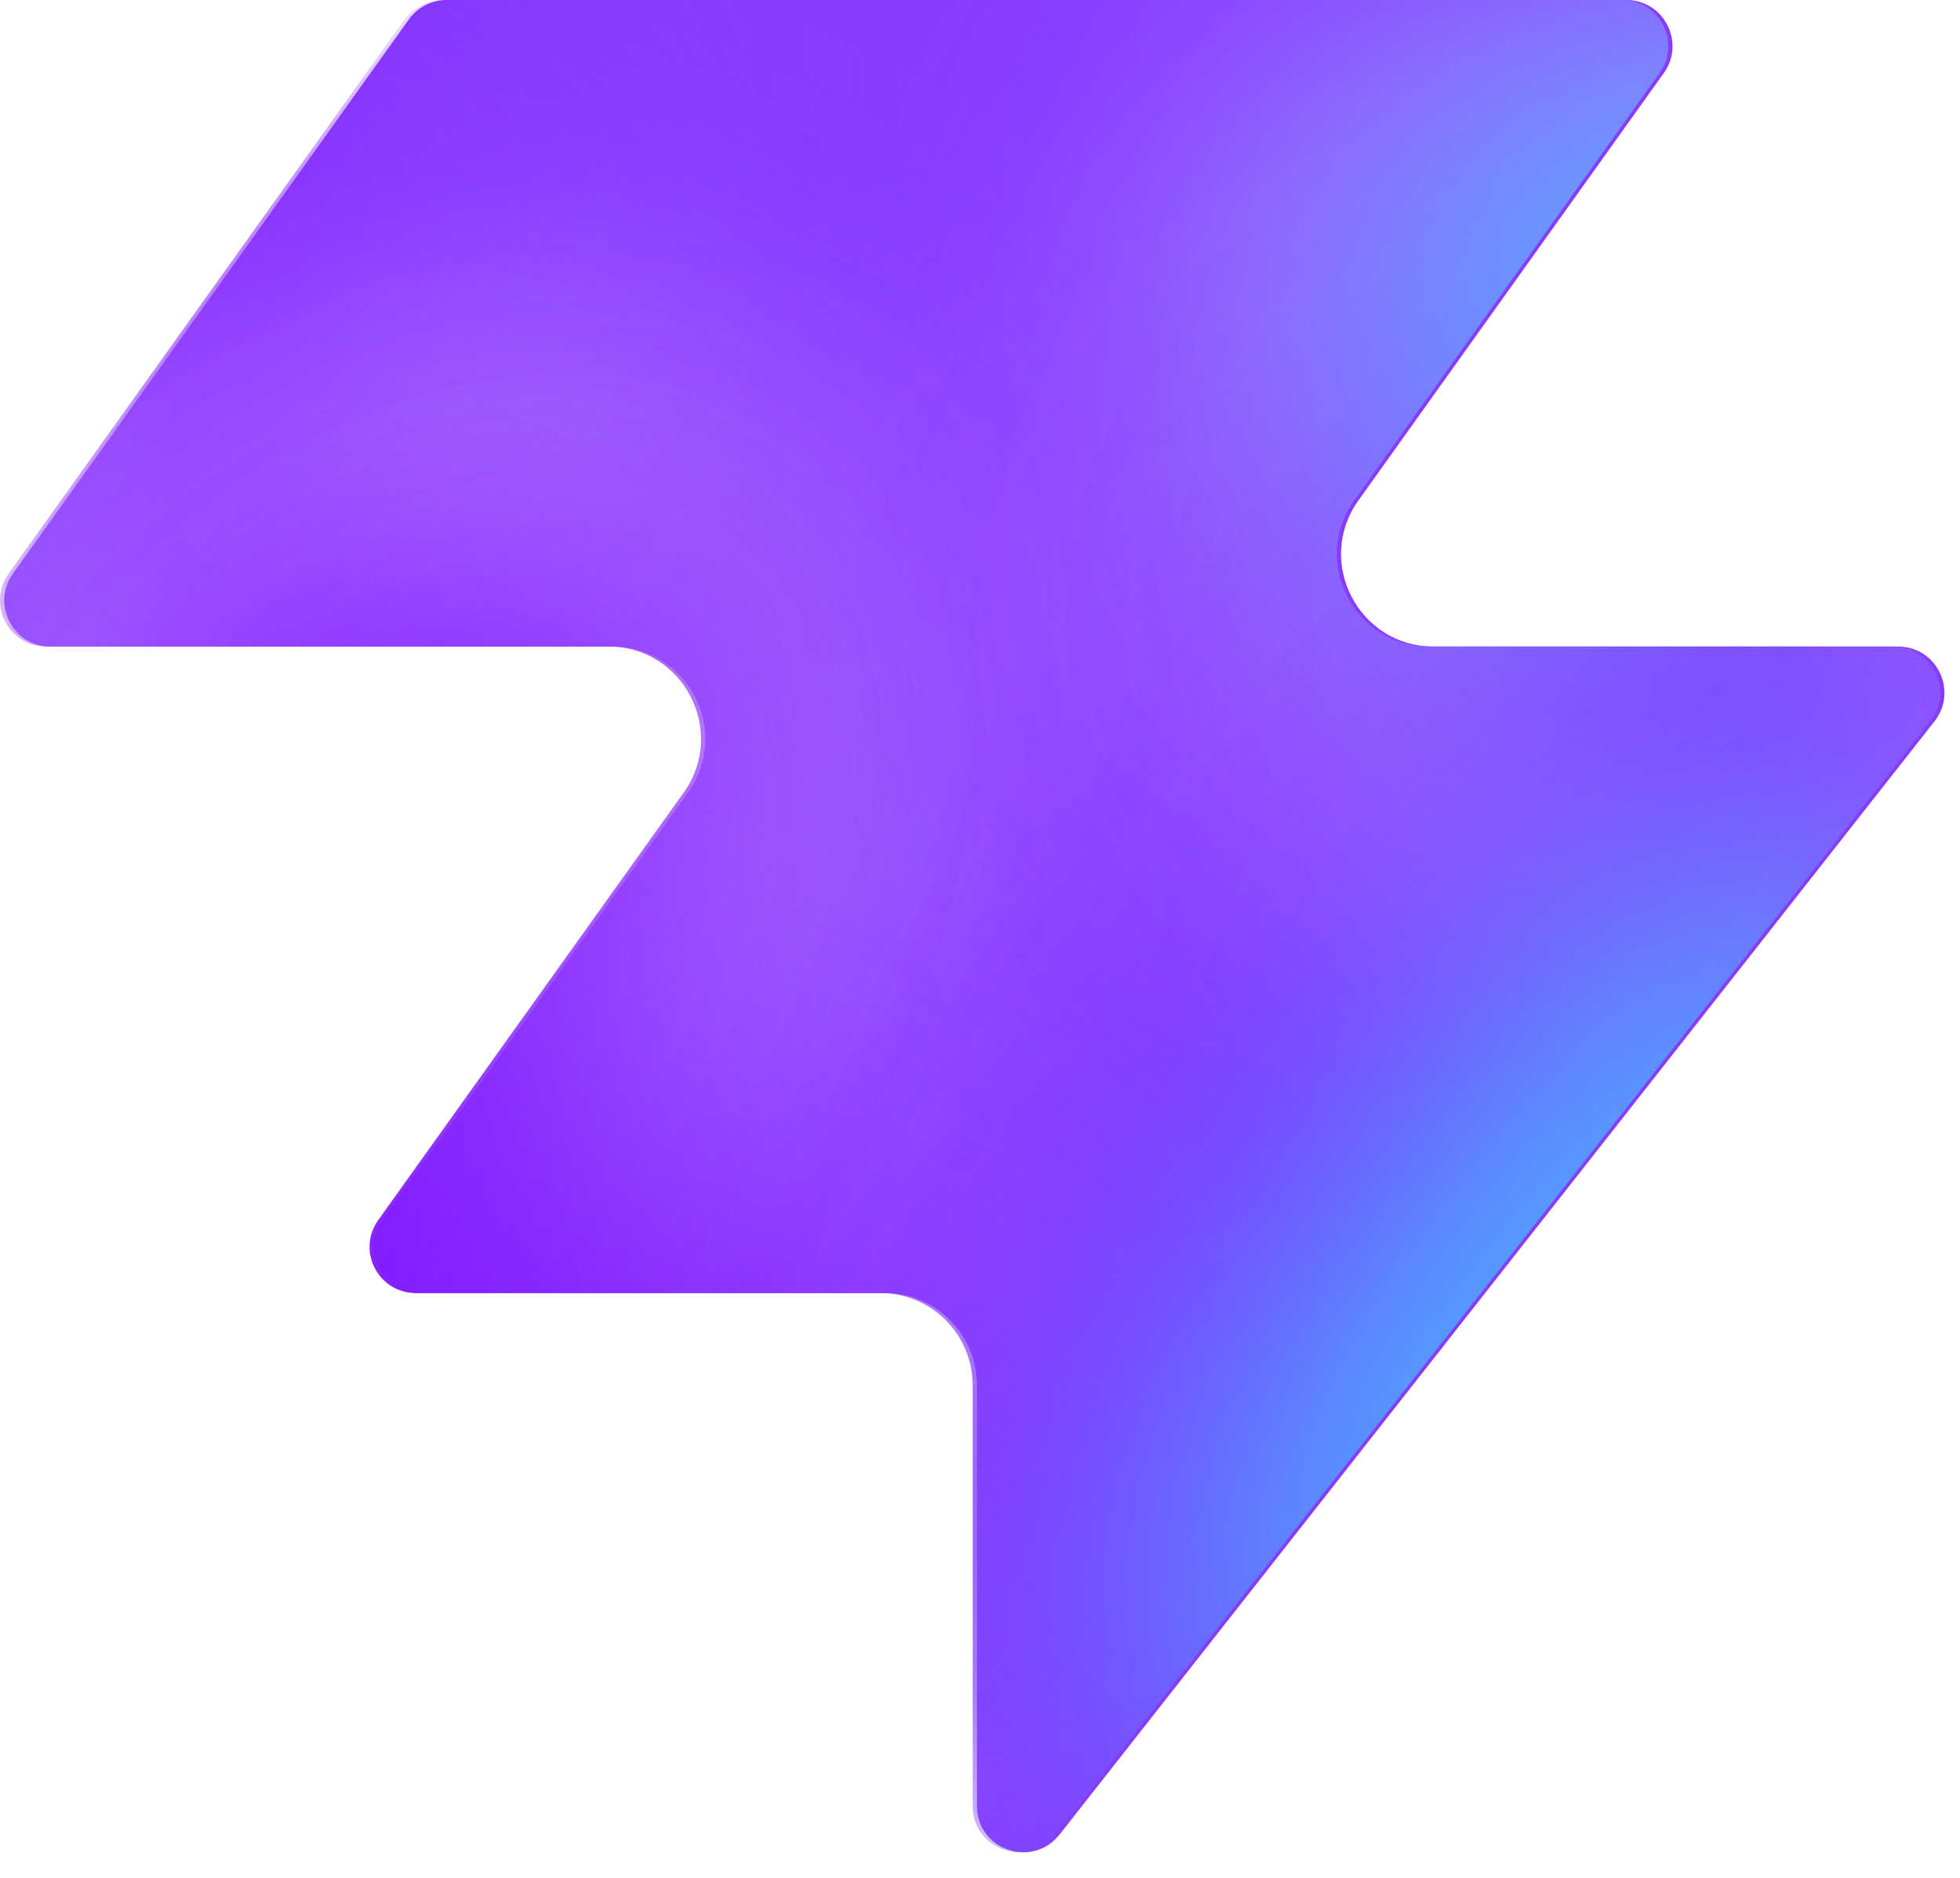
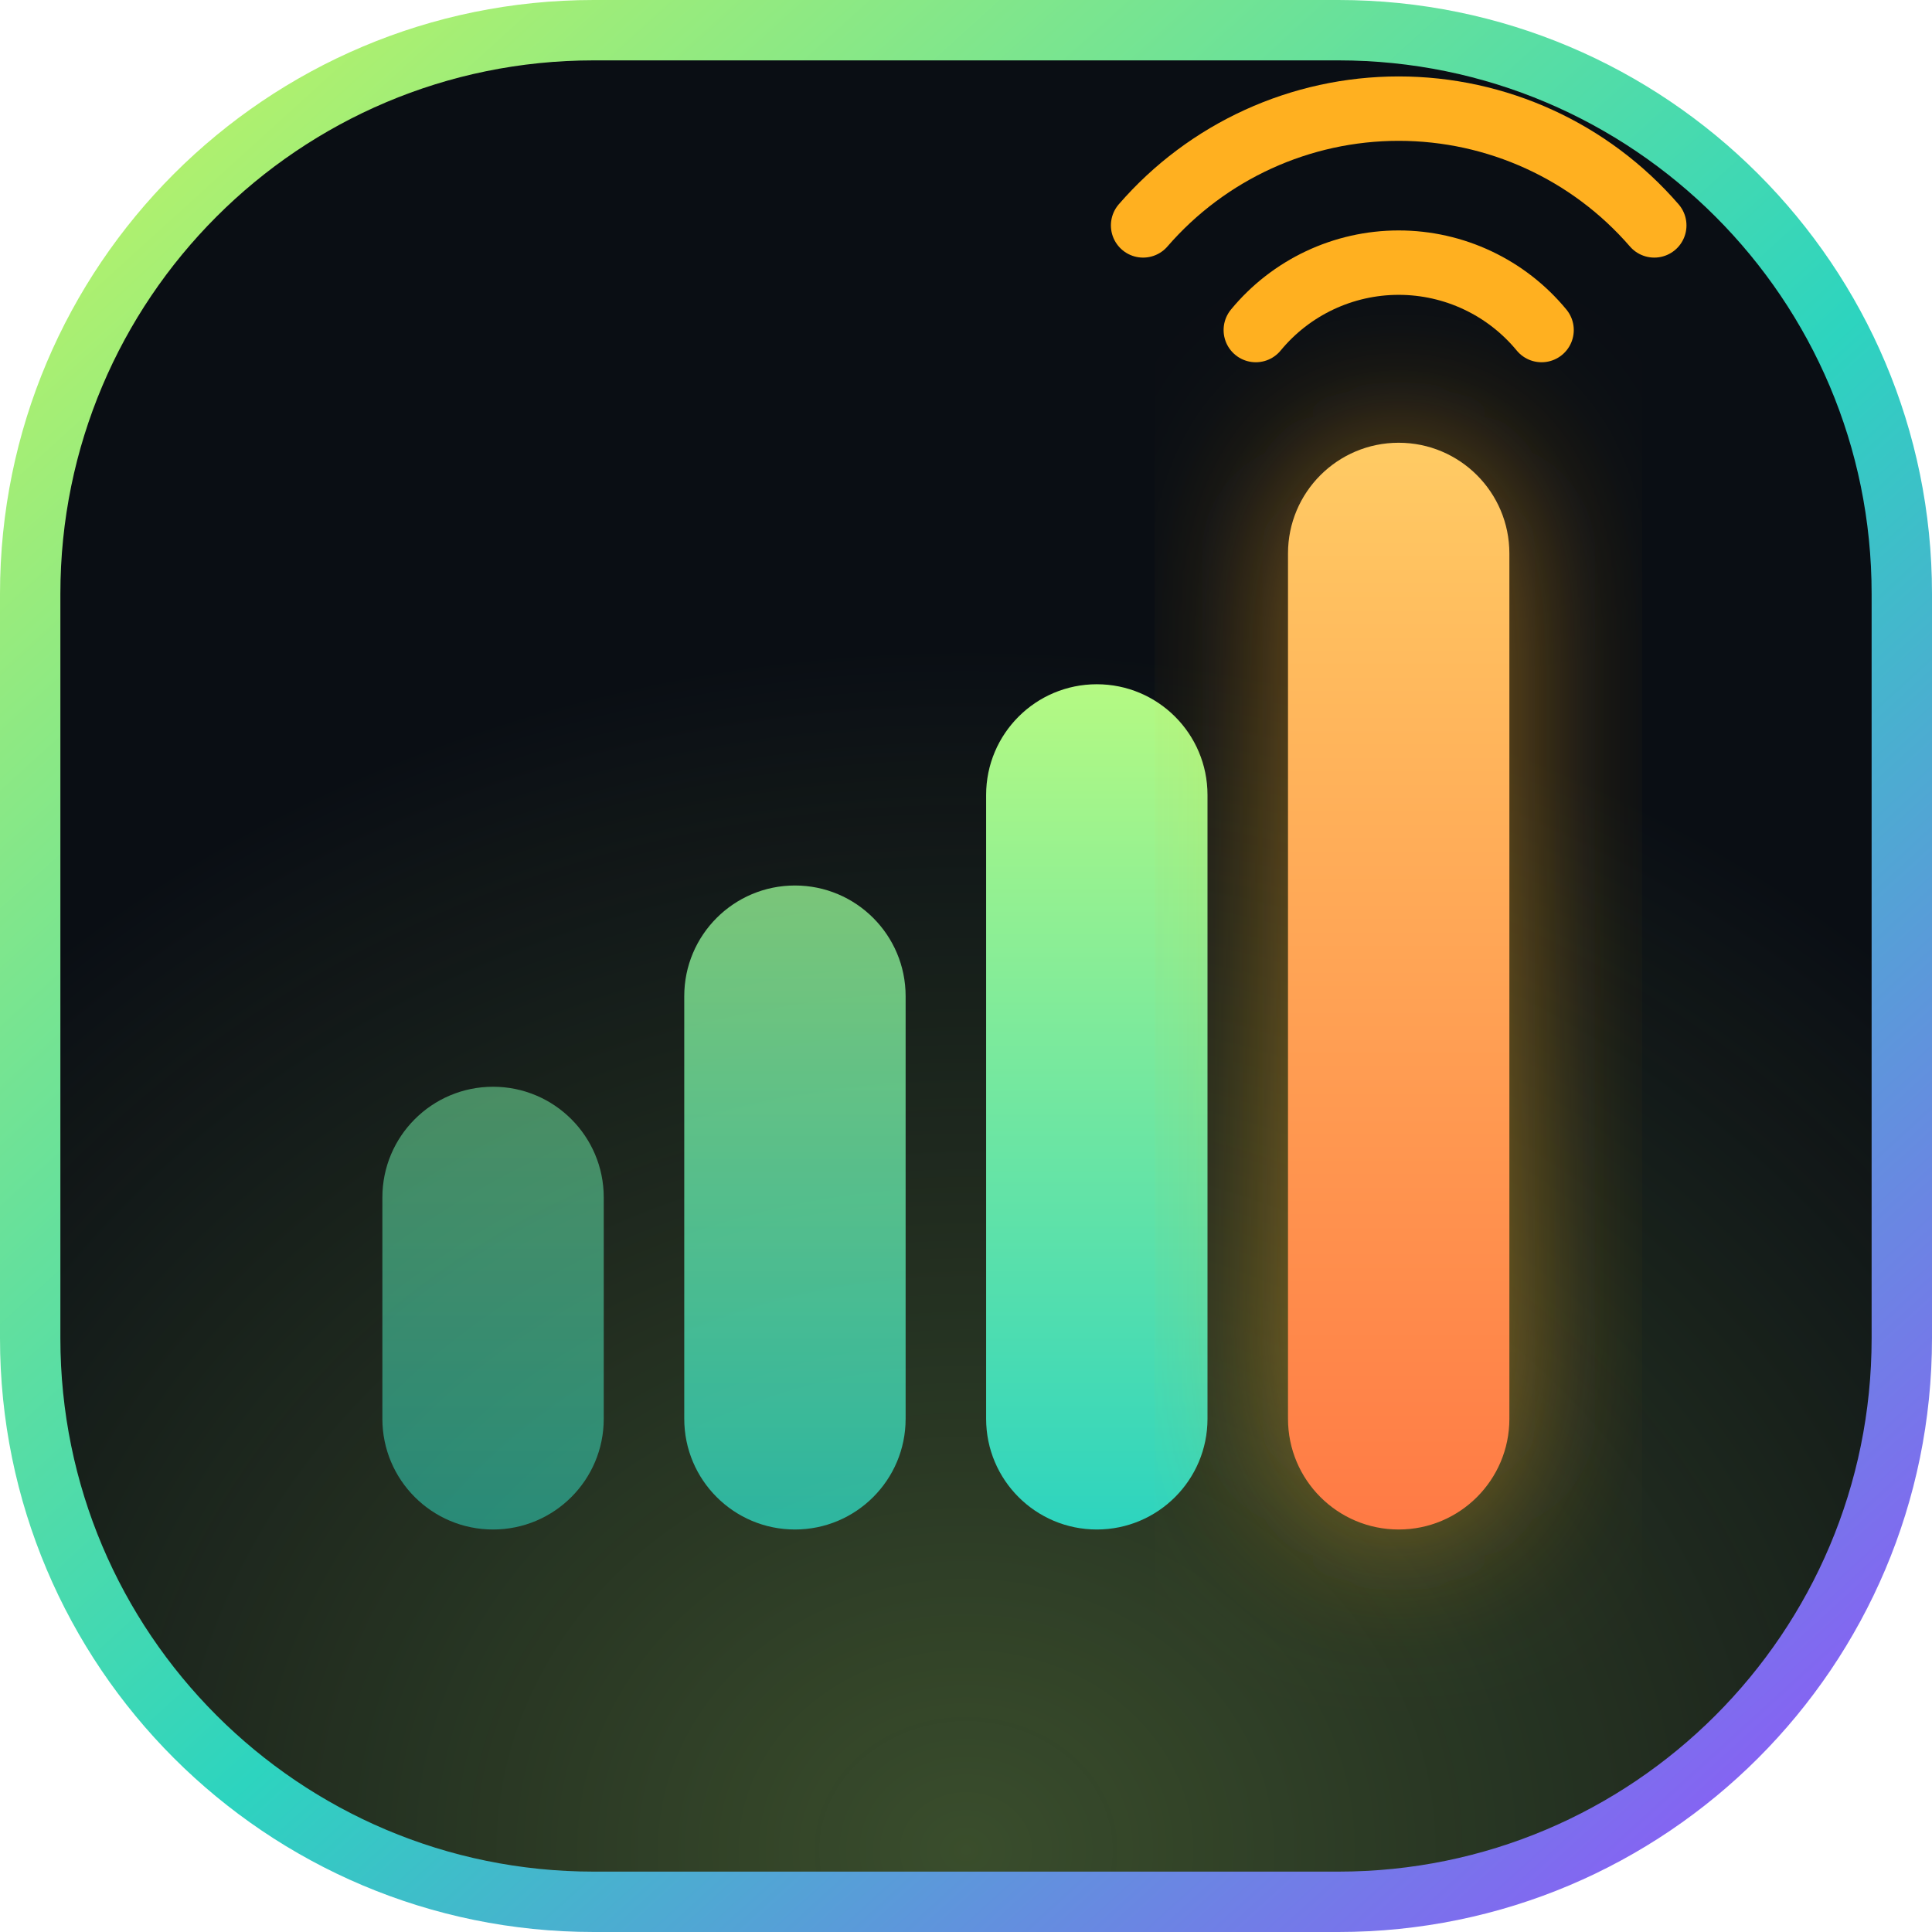
- <svg xmlns="http://www.w3.org/2000/svg" width="48" height="46" fill="none" viewBox="0 0 48 46">
-   <path fill="#863bff" d="M25.946 44.938c-.664.845-2.021.375-2.021-.698V33.937a2.26 2.26 0 0 0-2.262-2.262H10.287c-.92 0-1.456-1.04-.92-1.788l7.48-10.471c1.07-1.497 0-3.578-1.842-3.578H1.237c-.92 0-1.456-1.04-.92-1.788L10.013.474c.214-.297.556-.474.92-.474h28.894c.92 0 1.456 1.04.92 1.788l-7.48 10.471c-1.07 1.498 0 3.579 1.842 3.579h11.377c.943 0 1.473 1.088.89 1.83L25.947 44.94z" style="fill:#863bff;fill:color(display-p3 .525 .23 1);fill-opacity:1" />
-   <mask id="a" width="48" height="46" x="0" y="0" maskUnits="userSpaceOnUse" style="mask-type:alpha">
-     <path fill="#000" d="M25.842 44.938c-.664.844-2.021.375-2.021-.698V33.937a2.26 2.26 0 0 0-2.262-2.262H10.183c-.92 0-1.456-1.04-.92-1.788l7.48-10.471c1.07-1.498 0-3.579-1.842-3.579H1.133c-.92 0-1.456-1.04-.92-1.787L9.91.473c.214-.297.556-.474.92-.474h28.894c.92 0 1.456 1.04.92 1.788l-7.48 10.471c-1.07 1.498 0 3.578 1.842 3.578h11.377c.943 0 1.473 1.088.89 1.832L25.843 44.94z" style="fill:#000;fill-opacity:1" />
-   </mask>
-   <g mask="url(#a)">
-     <g filter="url(#b)">
-       <ellipse cx="5.508" cy="14.704" fill="#ede6ff" rx="5.508" ry="14.704" style="fill:#ede6ff;fill:color(display-p3 .927 .903 1);fill-opacity:1" transform="matrix(.00324 1 1 -.00324 -4.47 31.516)" />
-     </g>
-     <g filter="url(#c)">
-       <ellipse cx="10.399" cy="29.851" fill="#ede6ff" rx="10.399" ry="29.851" style="fill:#ede6ff;fill:color(display-p3 .927 .903 1);fill-opacity:1" transform="matrix(.00324 1 1 -.00324 -39.328 7.883)" />
-     </g>
-     <g filter="url(#d)">
-       <ellipse cx="5.508" cy="30.487" fill="#7e14ff" rx="5.508" ry="30.487" style="fill:#7e14ff;fill:color(display-p3 .492 .077 1);fill-opacity:1" transform="rotate(89.814 -25.913 -14.639)scale(1 -1)" />
-     </g>
-     <g filter="url(#e)">
-       <ellipse cx="5.508" cy="30.599" fill="#7e14ff" rx="5.508" ry="30.599" style="fill:#7e14ff;fill:color(display-p3 .492 .077 1);fill-opacity:1" transform="rotate(89.814 -32.644 -3.334)scale(1 -1)" />
-     </g>
-     <g filter="url(#f)">
-       <ellipse cx="5.508" cy="30.599" fill="#7e14ff" rx="5.508" ry="30.599" style="fill:#7e14ff;fill:color(display-p3 .492 .077 1);fill-opacity:1" transform="matrix(.00324 1 1 -.00324 -34.34 30.47)" />
-     </g>
-     <g filter="url(#g)">
-       <ellipse cx="14.072" cy="22.078" fill="#ede6ff" rx="14.072" ry="22.078" style="fill:#ede6ff;fill:color(display-p3 .927 .903 1);fill-opacity:1" transform="rotate(93.35 24.506 48.493)scale(-1 1)" />
-     </g>
-     <g filter="url(#h)">
-       <ellipse cx="3.47" cy="21.501" fill="#7e14ff" rx="3.47" ry="21.501" style="fill:#7e14ff;fill:color(display-p3 .492 .077 1);fill-opacity:1" transform="rotate(89.009 28.708 47.59)scale(-1 1)" />
-     </g>
-     <g filter="url(#i)">
-       <ellipse cx="3.47" cy="21.501" fill="#7e14ff" rx="3.47" ry="21.501" style="fill:#7e14ff;fill:color(display-p3 .492 .077 1);fill-opacity:1" transform="rotate(89.009 28.708 47.59)scale(-1 1)" />
-     </g>
-     <g filter="url(#j)">
-       <ellipse cx=".387" cy="8.972" fill="#7e14ff" rx="4.407" ry="29.108" style="fill:#7e14ff;fill:color(display-p3 .492 .077 1);fill-opacity:1" transform="rotate(39.51 .387 8.972)" />
-     </g>
-     <g filter="url(#k)">
-       <ellipse cx="47.523" cy="-6.092" fill="#7e14ff" rx="4.407" ry="29.108" style="fill:#7e14ff;fill:color(display-p3 .492 .077 1);fill-opacity:1" transform="rotate(37.892 47.523 -6.092)" />
-     </g>
-     <g filter="url(#l)">
-       <ellipse cx="41.412" cy="6.333" fill="#47bfff" rx="5.971" ry="9.665" style="fill:#47bfff;fill:color(display-p3 .28 .748 1);fill-opacity:1" transform="rotate(37.892 41.412 6.333)" />
-     </g>
-     <g filter="url(#m)">
-       <ellipse cx="-1.879" cy="38.332" fill="#7e14ff" rx="4.407" ry="29.108" style="fill:#7e14ff;fill:color(display-p3 .492 .077 1);fill-opacity:1" transform="rotate(37.892 -1.88 38.332)" />
-     </g>
-     <g filter="url(#n)">
-       <ellipse cx="-1.879" cy="38.332" fill="#7e14ff" rx="4.407" ry="29.108" style="fill:#7e14ff;fill:color(display-p3 .492 .077 1);fill-opacity:1" transform="rotate(37.892 -1.88 38.332)" />
-     </g>
-     <g filter="url(#o)">
-       <ellipse cx="35.651" cy="29.907" fill="#7e14ff" rx="4.407" ry="29.108" style="fill:#7e14ff;fill:color(display-p3 .492 .077 1);fill-opacity:1" transform="rotate(37.892 35.651 29.907)" />
-     </g>
-     <g filter="url(#p)">
-       <ellipse cx="38.418" cy="32.4" fill="#47bfff" rx="5.971" ry="15.297" style="fill:#47bfff;fill:color(display-p3 .28 .748 1);fill-opacity:1" transform="rotate(37.892 38.418 32.4)" />
-     </g>
-   </g>
+ <svg xmlns="http://www.w3.org/2000/svg" viewBox="0 0 48 48" fill="none">
  <defs>
-     <filter id="b" width="60.045" height="41.654" x="-19.77" y="16.149" color-interpolation-filters="sRGB" filterUnits="userSpaceOnUse">
-       <feFlood flood-opacity="0" result="BackgroundImageFix" />
-       <feBlend in="SourceGraphic" in2="BackgroundImageFix" result="shape" />
-       <feGaussianBlur result="effect1_foregroundBlur_2002_17158" stdDeviation="7.659" />
-     </filter>
-     <filter id="c" width="90.34" height="51.437" x="-54.613" y="-7.533" color-interpolation-filters="sRGB" filterUnits="userSpaceOnUse">
-       <feFlood flood-opacity="0" result="BackgroundImageFix" />
-       <feBlend in="SourceGraphic" in2="BackgroundImageFix" result="shape" />
-       <feGaussianBlur result="effect1_foregroundBlur_2002_17158" stdDeviation="7.659" />
-     </filter>
-     <filter id="d" width="79.355" height="29.4" x="-49.64" y="2.03" color-interpolation-filters="sRGB" filterUnits="userSpaceOnUse">
-       <feFlood flood-opacity="0" result="BackgroundImageFix" />
-       <feBlend in="SourceGraphic" in2="BackgroundImageFix" result="shape" />
-       <feGaussianBlur result="effect1_foregroundBlur_2002_17158" stdDeviation="4.596" />
-     </filter>
-     <filter id="e" width="79.579" height="29.4" x="-45.045" y="20.029" color-interpolation-filters="sRGB" filterUnits="userSpaceOnUse">
-       <feFlood flood-opacity="0" result="BackgroundImageFix" />
-       <feBlend in="SourceGraphic" in2="BackgroundImageFix" result="shape" />
-       <feGaussianBlur result="effect1_foregroundBlur_2002_17158" stdDeviation="4.596" />
-     </filter>
-     <filter id="f" width="79.579" height="29.4" x="-43.513" y="21.178" color-interpolation-filters="sRGB" filterUnits="userSpaceOnUse">
-       <feFlood flood-opacity="0" result="BackgroundImageFix" />
-       <feBlend in="SourceGraphic" in2="BackgroundImageFix" result="shape" />
-       <feGaussianBlur result="effect1_foregroundBlur_2002_17158" stdDeviation="4.596" />
-     </filter>
-     <filter id="g" width="74.749" height="58.852" x="15.756" y="-17.901" color-interpolation-filters="sRGB" filterUnits="userSpaceOnUse">
-       <feFlood flood-opacity="0" result="BackgroundImageFix" />
-       <feBlend in="SourceGraphic" in2="BackgroundImageFix" result="shape" />
-       <feGaussianBlur result="effect1_foregroundBlur_2002_17158" stdDeviation="7.659" />
-     </filter>
-     <filter id="h" width="61.377" height="25.362" x="23.548" y="2.284" color-interpolation-filters="sRGB" filterUnits="userSpaceOnUse">
-       <feFlood flood-opacity="0" result="BackgroundImageFix" />
-       <feBlend in="SourceGraphic" in2="BackgroundImageFix" result="shape" />
-       <feGaussianBlur result="effect1_foregroundBlur_2002_17158" stdDeviation="4.596" />
-     </filter>
-     <filter id="i" width="61.377" height="25.362" x="23.548" y="2.284" color-interpolation-filters="sRGB" filterUnits="userSpaceOnUse">
-       <feFlood flood-opacity="0" result="BackgroundImageFix" />
-       <feBlend in="SourceGraphic" in2="BackgroundImageFix" result="shape" />
-       <feGaussianBlur result="effect1_foregroundBlur_2002_17158" stdDeviation="4.596" />
-     </filter>
-     <filter id="j" width="56.045" height="63.649" x="-27.636" y="-22.853" color-interpolation-filters="sRGB" filterUnits="userSpaceOnUse">
-       <feFlood flood-opacity="0" result="BackgroundImageFix" />
-       <feBlend in="SourceGraphic" in2="BackgroundImageFix" result="shape" />
-       <feGaussianBlur result="effect1_foregroundBlur_2002_17158" stdDeviation="4.596" />
-     </filter>
-     <filter id="k" width="54.814" height="64.646" x="20.116" y="-38.415" color-interpolation-filters="sRGB" filterUnits="userSpaceOnUse">
-       <feFlood flood-opacity="0" result="BackgroundImageFix" />
-       <feBlend in="SourceGraphic" in2="BackgroundImageFix" result="shape" />
-       <feGaussianBlur result="effect1_foregroundBlur_2002_17158" stdDeviation="4.596" />
-     </filter>
-     <filter id="l" width="33.541" height="35.313" x="24.641" y="-11.323" color-interpolation-filters="sRGB" filterUnits="userSpaceOnUse">
-       <feFlood flood-opacity="0" result="BackgroundImageFix" />
-       <feBlend in="SourceGraphic" in2="BackgroundImageFix" result="shape" />
-       <feGaussianBlur result="effect1_foregroundBlur_2002_17158" stdDeviation="4.596" />
-     </filter>
-     <filter id="m" width="54.814" height="64.646" x="-29.286" y="6.009" color-interpolation-filters="sRGB" filterUnits="userSpaceOnUse">
-       <feFlood flood-opacity="0" result="BackgroundImageFix" />
-       <feBlend in="SourceGraphic" in2="BackgroundImageFix" result="shape" />
-       <feGaussianBlur result="effect1_foregroundBlur_2002_17158" stdDeviation="4.596" />
-     </filter>
-     <filter id="n" width="54.814" height="64.646" x="-29.286" y="6.009" color-interpolation-filters="sRGB" filterUnits="userSpaceOnUse">
-       <feFlood flood-opacity="0" result="BackgroundImageFix" />
-       <feBlend in="SourceGraphic" in2="BackgroundImageFix" result="shape" />
-       <feGaussianBlur result="effect1_foregroundBlur_2002_17158" stdDeviation="4.596" />
-     </filter>
-     <filter id="o" width="54.814" height="64.646" x="8.244" y="-2.416" color-interpolation-filters="sRGB" filterUnits="userSpaceOnUse">
-       <feFlood flood-opacity="0" result="BackgroundImageFix" />
-       <feBlend in="SourceGraphic" in2="BackgroundImageFix" result="shape" />
-       <feGaussianBlur result="effect1_foregroundBlur_2002_17158" stdDeviation="4.596" />
-     </filter>
-     <filter id="p" width="39.409" height="43.623" x="18.713" y="10.588" color-interpolation-filters="sRGB" filterUnits="userSpaceOnUse">
-       <feFlood flood-opacity="0" result="BackgroundImageFix" />
-       <feBlend in="SourceGraphic" in2="BackgroundImageFix" result="shape" />
-       <feGaussianBlur result="effect1_foregroundBlur_2002_17158" stdDeviation="4.596" />
+     <linearGradient id="rim" x1="4" y1="2" x2="44" y2="46" gradientUnits="userSpaceOnUse">
+       <stop stop-color="#B6F26A" />
+       <stop offset=".55" stop-color="#2DD4BF" />
+       <stop offset="1" stop-color="#8B5CF6" />
+     </linearGradient>
+     <linearGradient id="bar" x1="0" y1="14" x2="0" y2="38" gradientUnits="userSpaceOnUse">
+       <stop stop-color="#C8FF7A" />
+       <stop offset="1" stop-color="#2DD4BF" />
+     </linearGradient>
+     <linearGradient id="hot" x1="0" y1="9" x2="0" y2="38" gradientUnits="userSpaceOnUse">
+       <stop stop-color="#FFD166" />
+       <stop offset="1" stop-color="#FF7A45" />
+     </linearGradient>
+     <radialGradient id="glow" cx="0" cy="0" r="1" gradientUnits="userSpaceOnUse" gradientTransform="translate(24 46) rotate(-90) scale(30 34)">
+       <stop stop-color="#B6F26A" stop-opacity=".28" />
+       <stop offset="1" stop-color="#B6F26A" stop-opacity="0" />
+     </radialGradient>
+     <filter id="halo" x="-60%" y="-30%" width="220%" height="160%">
+       <feGaussianBlur stdDeviation="2" />
    </filter>
  </defs>
+   <rect x=".75" y=".75" width="46.5" height="46.5" rx="14" fill="#0A0E14" />
+   <rect x=".75" y=".75" width="46.5" height="46.5" rx="14" fill="url(#glow)" />
+   <rect x=".75" y=".75" width="46.5" height="46.5" rx="14" stroke="url(#rim)" stroke-width="1.5" />
+   <rect x="9.5" y="27" width="5.5" height="11" rx="2.75" fill="url(#bar)" opacity=".55" />
+   <rect x="17" y="22" width="5.5" height="16" rx="2.75" fill="url(#bar)" opacity=".8" />
+   <rect x="24.5" y="17" width="5.5" height="21" rx="2.75" fill="url(#bar)" />
+   <rect x="32" y="11" width="5.5" height="27" rx="2.75" fill="#FFB020" opacity=".55" filter="url(#halo)" />
+   <rect x="32" y="11" width="5.5" height="27" rx="2.75" fill="url(#hot)" />
+   <path d="M31.2 8.2a4.6 4.6 0 0 1 7.1 0M28.4 5.6a8.4 8.4 0 0 1 12.7 0" stroke="#FFB020" stroke-width="1.6" stroke-linecap="round" />
</svg>
